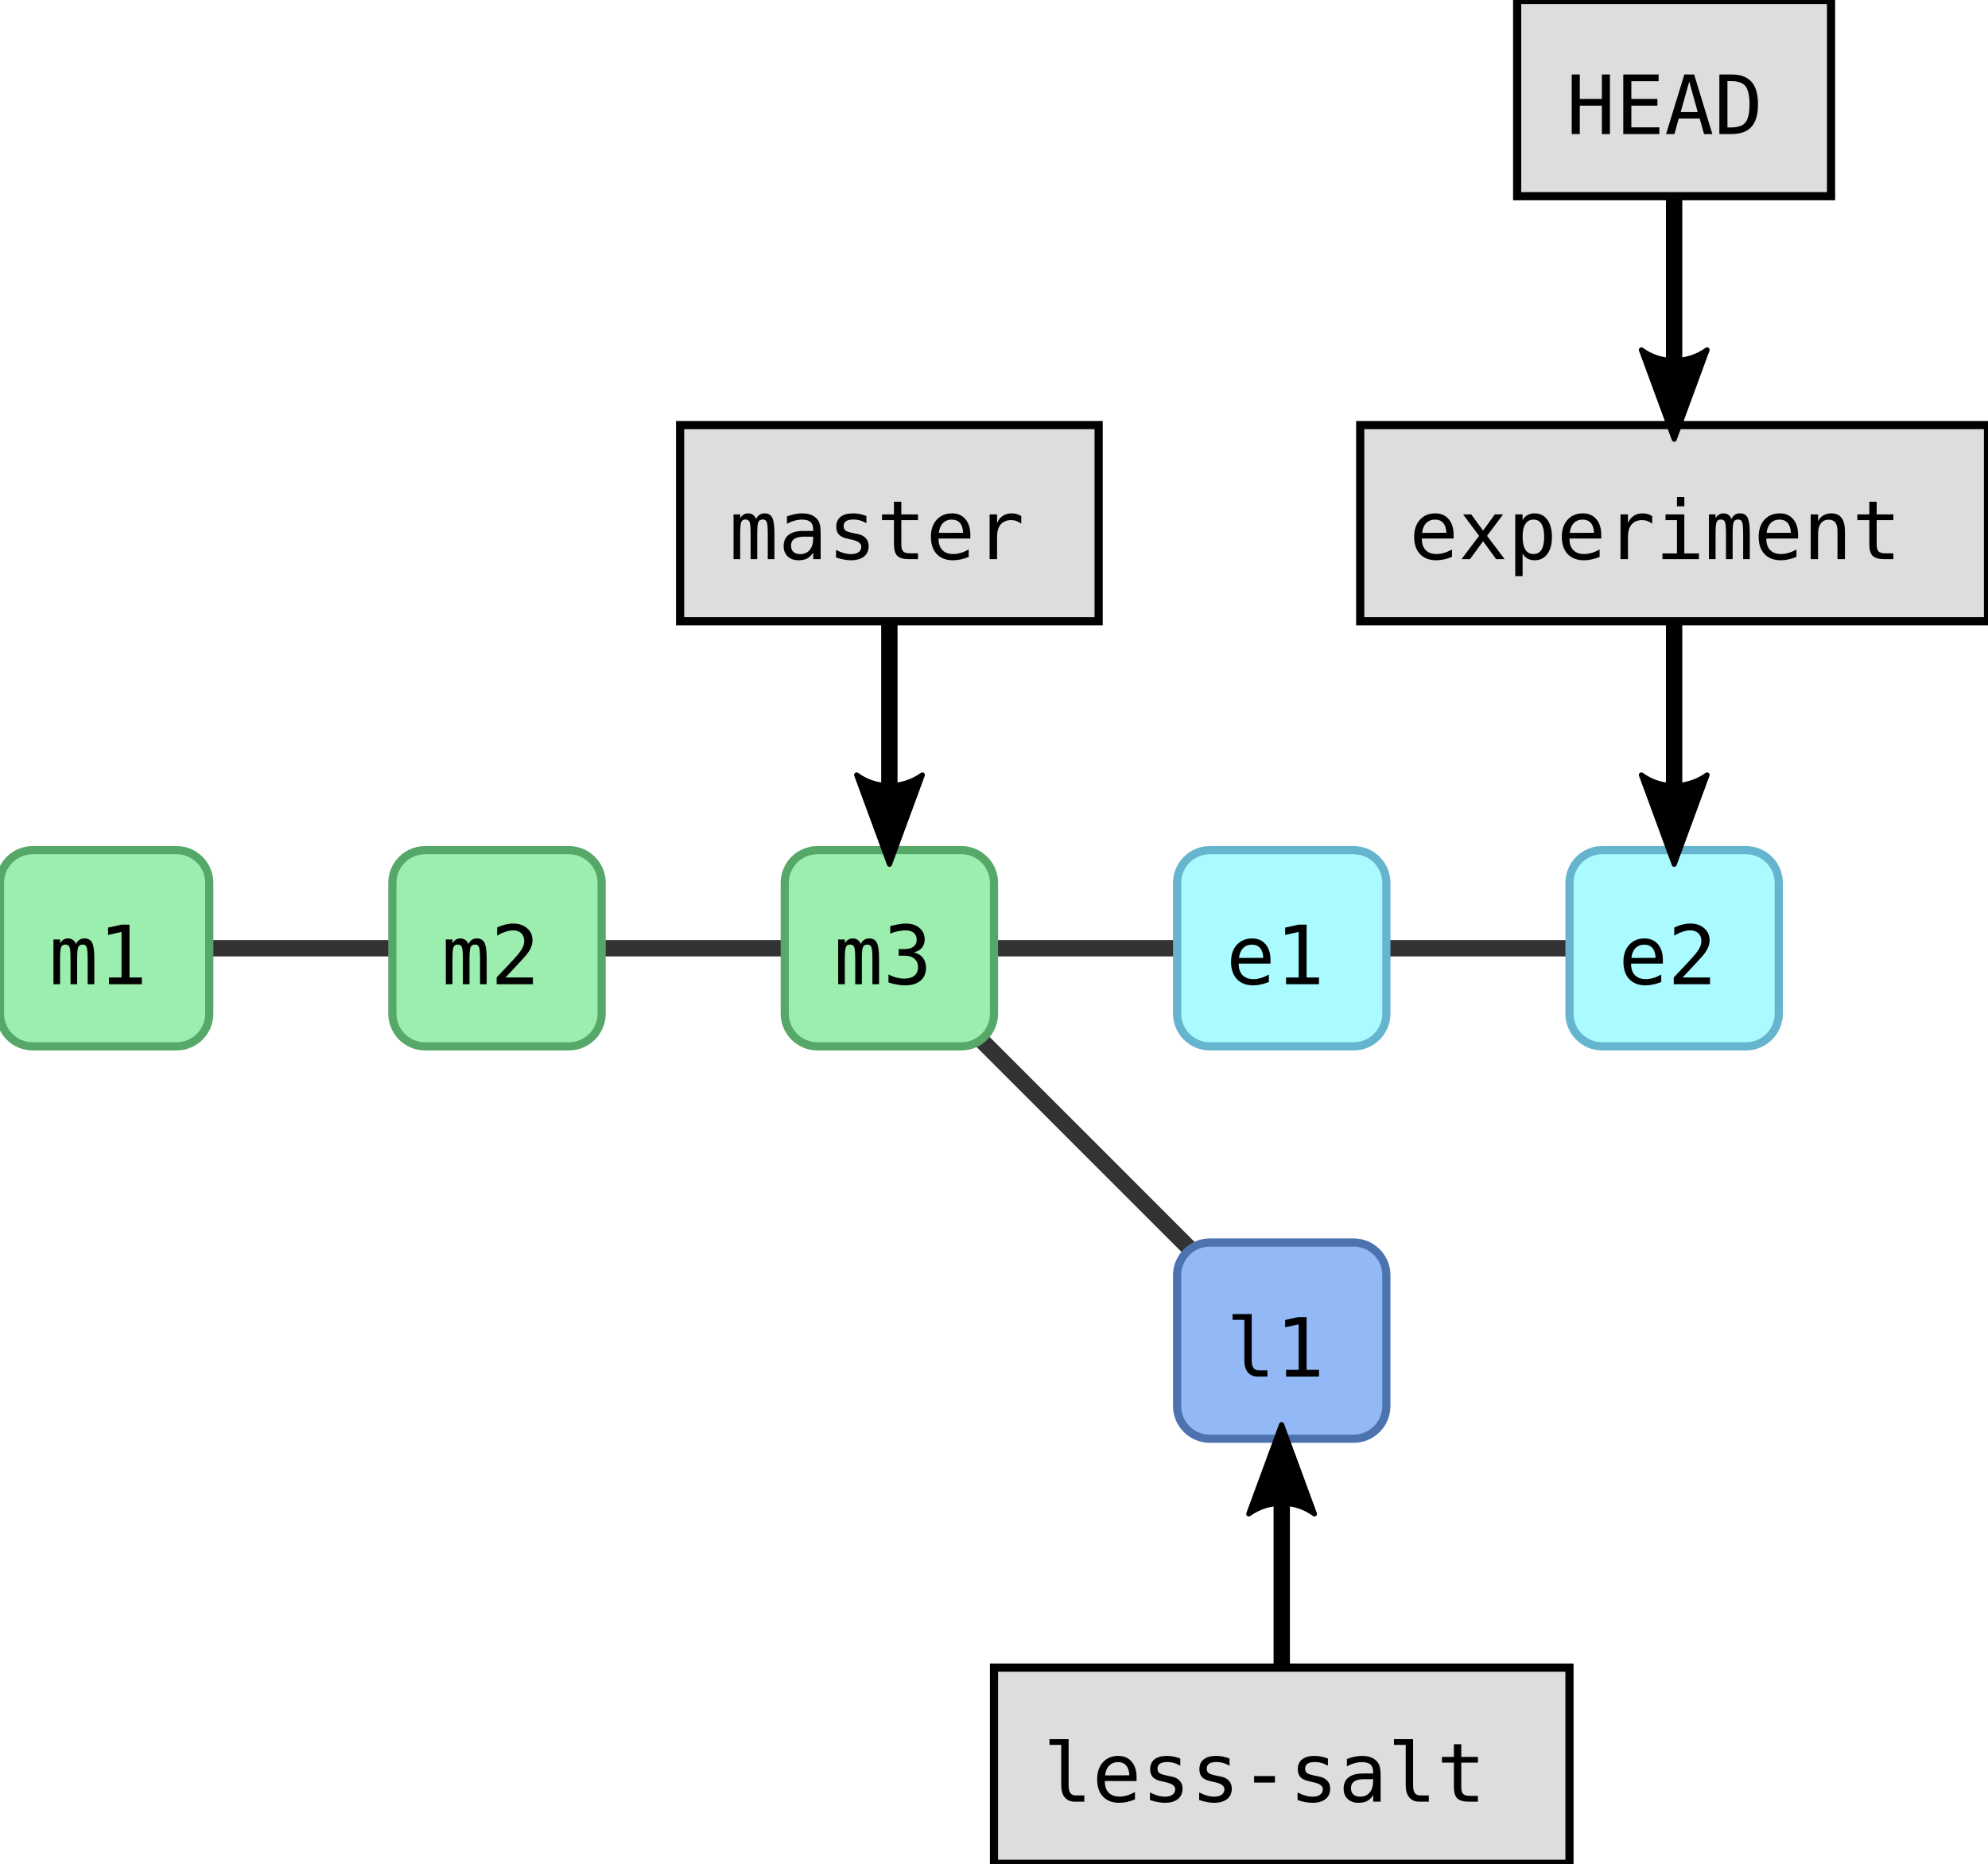
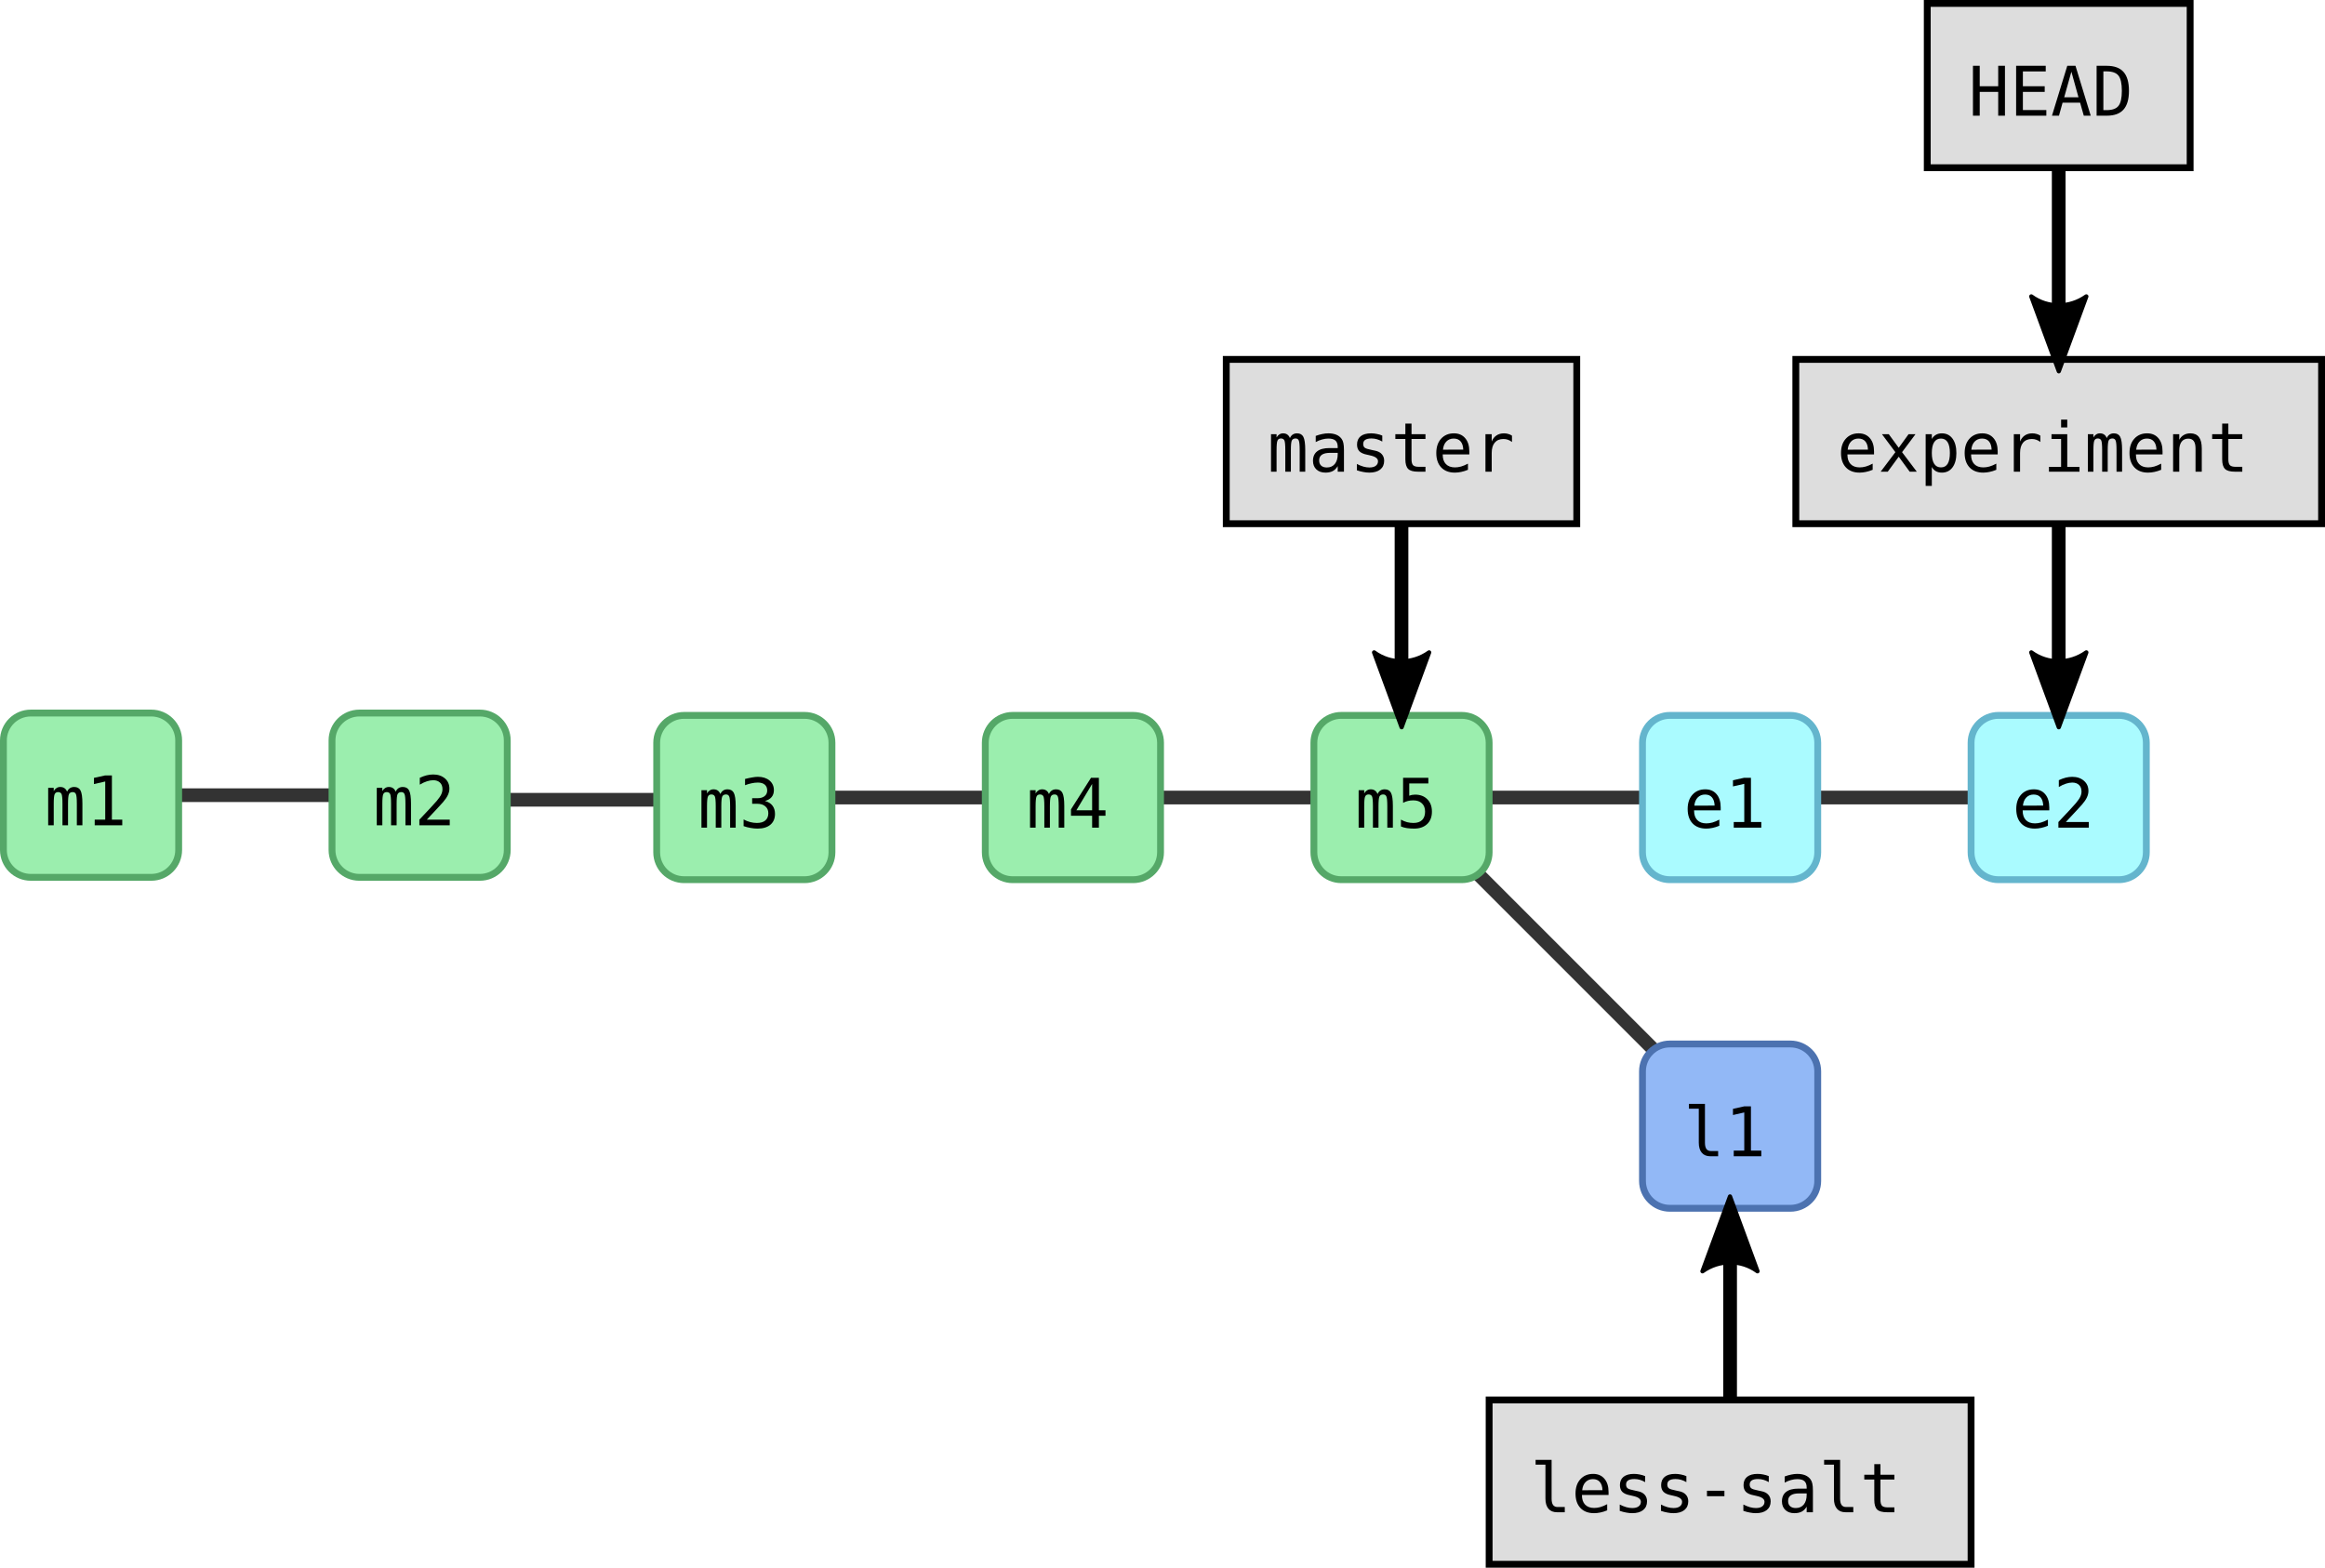
- <svg xmlns="http://www.w3.org/2000/svg" width="304.0" height="285.0" id="svg2" version="1.1">
+ <svg xmlns="http://www.w3.org/2000/svg" width="424.536" height="286.25" id="svg2" version="1.1">
  <defs id="defs4">
-     <marker orient="auto" refY="0.0" refX="0.0" id="fullmarker" style="overflow:visible;">
-       <path style="opacity:1.0;fill:#000000;stroke:#000000;fill-rule:evenodd;stroke-width:0.625;stroke-linejoin:round;" d="M 8.719,4.034 L -2.207,0.016 L 8.719,-4.002 C 6.973,-1.63 6.983,1.616 8.719,4.034 z " transform="scale(0.5) rotate(180) translate(0,0)" />
+     <marker orient="auto" refY="0" refX="0" id="fullmarker" style="overflow:visible">
+       <path style="opacity:1;fill:#000000;fill-rule:evenodd;stroke:#000000;stroke-width:0.625;stroke-linejoin:round" d="M 8.719,4.034 -2.207,0.016 8.719,-4.002 c -1.745,2.372 -1.735,5.617 -6e-7,8.035 z" transform="scale(-0.5)" id="path2" />
    </marker>
-     <marker orient="auto" refY="0.0" refX="0.0" id="ghostmarker" style="overflow:visible;">
-       <path style="opacity:0.2;fill:#000000;stroke:#000000;fill-rule:evenodd;stroke-width:0.625;stroke-linejoin:round;" d="M 8.719,4.034 L -2.207,0.016 L 8.719,-4.002 C 6.973,-1.63 6.983,1.616 8.719,4.034 z " transform="scale(0.5) rotate(180) translate(0,0)" />
+     <marker orient="auto" refY="0" refX="0" id="ghostmarker" style="overflow:visible">
+       <path style="opacity:0.2;fill:#000000;fill-rule:evenodd;stroke:#000000;stroke-width:0.625;stroke-linejoin:round" d="M 8.719,4.034 -2.207,0.016 8.719,-4.002 c -1.745,2.372 -1.735,5.617 -6e-7,8.035 z" transform="scale(-0.5)" id="path5" />
    </marker>
  </defs>
-   <g transform="translate(-0.0,130.0) rotate(0)" id="layer1">
-     <line x1="196.0" y1="15.0" x2="256.0" y2="15.0" style="stroke:#000000;                         stroke-width:2.5;                         stroke-opacity:0.8" />
-     <line x1="136.0" y1="15.0" x2="196.0" y2="15.0" style="stroke:#000000;                         stroke-width:2.5;                         stroke-opacity:0.8" />
-     <line x1="136.0" y1="15.0" x2="196.0" y2="75.0" style="stroke:#000000;                         stroke-width:2.5;                         stroke-opacity:0.8" />
-     <line x1="16.0" y1="15.0" x2="76.0" y2="15.0" style="stroke:#000000;                         stroke-width:2.5;                         stroke-opacity:0.8" />
-     <line x1="76.0" y1="15.0" x2="136.0" y2="15.0" style="stroke:#000000;                         stroke-width:2.5;                         stroke-opacity:0.8" />
-     <rect style="fill:#aafbff;                         stroke:#64B5CD;                         stroke-width:1.25;                         stroke-miterlimit:4;                         stroke-opacity:1.0;                         stroke-dasharray:none" width="32.0" height="30.0" x="180.0" y="0.0" ry="5.0" />
-     <text style="font-size:12.5px;                         font-style:normal;                         font-weight:normal;                         line-height:125%%;                         letter-spacing:0px;                         word-spacing:0px;                         fill:#000000;                         fill-opacity:1.0;                         stroke:none;                         font-family:DejaVu Sans Mono" x="187.5" y="20.5">e1</text>
-     <rect style="fill:#aafbff;                         stroke:#64B5CD;                         stroke-width:1.25;                         stroke-miterlimit:4;                         stroke-opacity:1.0;                         stroke-dasharray:none" width="32.0" height="30.0" x="240.0" y="0.0" ry="5.0" />
-     <text style="font-size:12.5px;                         font-style:normal;                         font-weight:normal;                         line-height:125%%;                         letter-spacing:0px;                         word-spacing:0px;                         fill:#000000;                         fill-opacity:1.0;                         stroke:none;                         font-family:DejaVu Sans Mono" x="247.5" y="20.5">e2</text>
-     <rect style="fill:#92b8f6;                         stroke:#4C72B0;                         stroke-width:1.25;                         stroke-miterlimit:4;                         stroke-opacity:1.0;                         stroke-dasharray:none" width="32.0" height="30.0" x="180.0" y="60.0" ry="5.0" />
-     <text style="font-size:12.5px;                         font-style:normal;                         font-weight:normal;                         line-height:125%%;                         letter-spacing:0px;                         word-spacing:0px;                         fill:#000000;                         fill-opacity:1.0;                         stroke:none;                         font-family:DejaVu Sans Mono" x="187.5" y="80.5">l1</text>
-     <rect style="fill:#9beeae;                         stroke:#55A868;                         stroke-width:1.25;                         stroke-miterlimit:4;                         stroke-opacity:1.0;                         stroke-dasharray:none" width="32.0" height="30.0" x="120.0" y="0.0" ry="5.0" />
-     <text style="font-size:12.5px;                         font-style:normal;                         font-weight:normal;                         line-height:125%%;                         letter-spacing:0px;                         word-spacing:0px;                         fill:#000000;                         fill-opacity:1.0;                         stroke:none;                         font-family:DejaVu Sans Mono" x="127.5" y="20.5">m3</text>
-     <rect style="fill:#9beeae;                         stroke:#55A868;                         stroke-width:1.25;                         stroke-miterlimit:4;                         stroke-opacity:1.0;                         stroke-dasharray:none" width="32.0" height="30.0" x="0.0" y="0.0" ry="5.0" />
-     <text style="font-size:12.5px;                         font-style:normal;                         font-weight:normal;                         line-height:125%%;                         letter-spacing:0px;                         word-spacing:0px;                         fill:#000000;                         fill-opacity:1.0;                         stroke:none;                         font-family:DejaVu Sans Mono" x="7.5" y="20.5">m1</text>
-     <rect style="fill:#9beeae;                         stroke:#55A868;                         stroke-width:1.25;                         stroke-miterlimit:4;                         stroke-opacity:1.0;                         stroke-dasharray:none" width="32.0" height="30.0" x="60.0" y="0.0" ry="5.0" />
-     <text style="font-size:12.5px;                         font-style:normal;                         font-weight:normal;                         line-height:125%%;                         letter-spacing:0px;                         word-spacing:0px;                         fill:#000000;                         fill-opacity:1.0;                         stroke:none;                         font-family:DejaVu Sans Mono" x="67.5" y="20.5">m2</text>
-     <path style="fill:none;                  stroke:#000000;                  stroke-width:2.5;                  stroke-linecap:butt;                  stroke-linejoin:miter;                  stroke-opacity:1.0;                  marker-end:url(#fullmarker);                  stroke-miterlimit:4;                  stroke-dasharray:none" d="M 196.0,140.0 196.0,90.6" />
-     <rect style="fill:#dddddd;                         stroke:#000000;                         stroke-width:1.25;                         stroke-miterlimit:4;                         stroke-opacity:1.0;                         stroke-dasharray:none" width="88.0" height="30.0" x="152.0" y="125.0" ry="0.0" />
-     <text style="font-size:12.5px;                         font-style:normal;                         font-weight:normal;                         line-height:125%%;                         letter-spacing:0px;                         word-spacing:0px;                         fill:#000000;                         fill-opacity:1.0;                         stroke:none;                         font-family:DejaVu Sans Mono" x="159.5" y="145.5">less-salt</text>
-     <path style="fill:none;                  stroke:#000000;                  stroke-width:2.5;                  stroke-linecap:butt;                  stroke-linejoin:miter;                  stroke-opacity:1.0;                  marker-end:url(#fullmarker);                  stroke-miterlimit:4;                  stroke-dasharray:none" d="M 256.0,-50.0 256.0,-0.6" />
-     <rect style="fill:#dddddd;                         stroke:#000000;                         stroke-width:1.25;                         stroke-miterlimit:4;                         stroke-opacity:1.0;                         stroke-dasharray:none" width="96.0" height="30.0" x="208.0" y="-65.0" ry="0.0" />
-     <text style="font-size:12.5px;                         font-style:normal;                         font-weight:normal;                         line-height:125%%;                         letter-spacing:0px;                         word-spacing:0px;                         fill:#000000;                         fill-opacity:1.0;                         stroke:none;                         font-family:DejaVu Sans Mono" x="215.5" y="-44.5">experiment</text>
-     <path style="fill:none;                  stroke:#000000;                  stroke-width:2.5;                  stroke-linecap:butt;                  stroke-linejoin:miter;                  stroke-opacity:1.0;                  marker-end:url(#fullmarker);                  stroke-miterlimit:4;                  stroke-dasharray:none" d="M 256.0,-115.0 256.0,-65.6" />
-     <rect style="fill:#dddddd;                         stroke:#000000;                         stroke-width:1.25;                         stroke-miterlimit:4;                         stroke-opacity:1.0;                         stroke-dasharray:none" width="48.0" height="30.0" x="232.0" y="-130.0" ry="0.0" />
-     <text style="font-size:12.5px;                         font-style:normal;                         font-weight:normal;                         line-height:125%%;                         letter-spacing:0px;                         word-spacing:0px;                         fill:#000000;                         fill-opacity:1.0;                         stroke:none;                         font-family:DejaVu Sans Mono" x="239.5" y="-109.5">HEAD</text>
-     <path style="fill:none;                  stroke:#000000;                  stroke-width:2.5;                  stroke-linecap:butt;                  stroke-linejoin:miter;                  stroke-opacity:1.0;                  marker-end:url(#fullmarker);                  stroke-miterlimit:4;                  stroke-dasharray:none" d="M 136.0,-50.0 136.0,-0.6" />
-     <rect style="fill:#dddddd;                         stroke:#000000;                         stroke-width:1.25;                         stroke-miterlimit:4;                         stroke-opacity:1.0;                         stroke-dasharray:none" width="64.0" height="30.0" x="104.0" y="-65.0" ry="0.0" />
-     <text style="font-size:12.5px;                         font-style:normal;                         font-weight:normal;                         line-height:125%%;                         letter-spacing:0px;                         word-spacing:0px;                         fill:#000000;                         fill-opacity:1.0;                         stroke:none;                         font-family:DejaVu Sans Mono" x="111.5" y="-44.5">master</text>
+   <g transform="translate(119.9107,130.625)" id="layer1">
+     <line x1="-38.959" y1="15.408" x2="21.041" y2="15.408" style="stroke:#000000;stroke-width:2.5;stroke-opacity:0.8" id="line15-3-1" />
+     <line x1="196" y1="15" x2="256" y2="15" style="stroke:#000000;stroke-width:2.5;stroke-opacity:0.8" id="line9" />
+     <line x1="136" y1="15" x2="196" y2="15" style="stroke:#000000;stroke-width:2.5;stroke-opacity:0.8" id="line11" />
+     <line x1="136" y1="15" x2="196" y2="75" style="stroke:#000000;stroke-width:2.5;stroke-opacity:0.8" id="line13" />
+     <line x1="16" y1="15" x2="76" y2="15" style="stroke:#000000;stroke-width:2.5;stroke-opacity:0.8" id="line15" />
+     <line x1="76" y1="15" x2="136" y2="15" style="stroke:#000000;stroke-width:2.5;stroke-opacity:0.8" id="line17" />
+     <rect style="fill:#aafbff;stroke:#64b5cd;stroke-width:1.25;stroke-miterlimit:4;stroke-dasharray:none;stroke-opacity:1" width="32" height="30" x="180" y="0" ry="5" id="rect19" />
+     <text style="font-style:normal;font-weight:normal;font-size:12.5px;line-height:0%;font-family:'DejaVu Sans Mono';letter-spacing:0px;word-spacing:0px;fill:#000000;fill-opacity:1;stroke:none" x="187.5" y="20.5" id="text21">e1</text>
+     <rect style="fill:#aafbff;stroke:#64b5cd;stroke-width:1.25;stroke-miterlimit:4;stroke-dasharray:none;stroke-opacity:1" width="32" height="30" x="240" y="0" ry="5" id="rect23" />
+     <text style="font-style:normal;font-weight:normal;font-size:12.5px;line-height:0%;font-family:'DejaVu Sans Mono';letter-spacing:0px;word-spacing:0px;fill:#000000;fill-opacity:1;stroke:none" x="247.5" y="20.5" id="text25">e2</text>
+     <rect style="fill:#92b8f6;stroke:#4c72b0;stroke-width:1.25;stroke-miterlimit:4;stroke-dasharray:none;stroke-opacity:1" width="32" height="30" x="180" y="60" ry="5" id="rect27" />
+     <text style="font-style:normal;font-weight:normal;font-size:12.5px;line-height:0%;font-family:'DejaVu Sans Mono';letter-spacing:0px;word-spacing:0px;fill:#000000;fill-opacity:1;stroke:none" x="187.5" y="80.5" id="text29">l1</text>
+     <rect style="fill:#9beeae;stroke:#55a868;stroke-width:1.25;stroke-miterlimit:4;stroke-dasharray:none;stroke-opacity:1" width="32" height="30" x="120" y="0" ry="5" id="rect31" />
+     <text style="font-style:normal;font-weight:normal;font-size:12.5px;line-height:0%;font-family:'DejaVu Sans Mono';letter-spacing:0px;word-spacing:0px;fill:#000000;fill-opacity:1;stroke:none" x="127.5" y="20.5" id="text33">m5</text>
+     <rect style="fill:#9beeae;stroke:#55a868;stroke-width:1.25;stroke-miterlimit:4;stroke-dasharray:none;stroke-opacity:1" width="32" height="30" x="0" y="0" ry="5" id="rect35" />
+     <text style="font-style:normal;font-weight:normal;font-size:12.5px;line-height:0%;font-family:'DejaVu Sans Mono';letter-spacing:0px;word-spacing:0px;fill:#000000;fill-opacity:1;stroke:none" x="7.5" y="20.5" id="text37">m3</text>
+     <rect style="fill:#9beeae;stroke:#55a868;stroke-width:1.25;stroke-miterlimit:4;stroke-dasharray:none;stroke-opacity:1" width="32" height="30" x="60" y="0" ry="5" id="rect39" />
+     <text style="font-style:normal;font-weight:normal;font-size:12.5px;line-height:0%;font-family:'DejaVu Sans Mono';letter-spacing:0px;word-spacing:0px;fill:#000000;fill-opacity:1;stroke:none" x="67.5" y="20.5" id="text41">m4</text>
+     <path style="fill:none;stroke:#000000;stroke-width:2.5;stroke-linecap:butt;stroke-linejoin:miter;stroke-miterlimit:4;stroke-dasharray:none;stroke-opacity:1;marker-end:url(#fullmarker)" d="M 196,140 V 90.6" id="path43" />
+     <rect style="fill:#dddddd;stroke:#000000;stroke-width:1.25;stroke-miterlimit:4;stroke-dasharray:none;stroke-opacity:1" width="88" height="30" x="152" y="125" ry="0.0" id="rect45" />
+     <text style="font-style:normal;font-weight:normal;font-size:12.5px;line-height:0%;font-family:'DejaVu Sans Mono';letter-spacing:0px;word-spacing:0px;fill:#000000;fill-opacity:1;stroke:none" x="159.5" y="145.5" id="text47">less-salt</text>
+     <path style="fill:none;stroke:#000000;stroke-width:2.5;stroke-linecap:butt;stroke-linejoin:miter;stroke-miterlimit:4;stroke-dasharray:none;stroke-opacity:1;marker-end:url(#fullmarker)" d="M 256,-50 V -0.6" id="path49" />
+     <rect style="fill:#dddddd;stroke:#000000;stroke-width:1.25;stroke-miterlimit:4;stroke-dasharray:none;stroke-opacity:1" width="96" height="30" x="208" y="-65" ry="0.0" id="rect51" />
+     <text style="font-style:normal;font-weight:normal;font-size:12.5px;line-height:0%;font-family:'DejaVu Sans Mono';letter-spacing:0px;word-spacing:0px;fill:#000000;fill-opacity:1;stroke:none" x="215.5" y="-44.5" id="text53">experiment</text>
+     <path style="fill:none;stroke:#000000;stroke-width:2.5;stroke-linecap:butt;stroke-linejoin:miter;stroke-miterlimit:4;stroke-dasharray:none;stroke-opacity:1;marker-end:url(#fullmarker)" d="m 256,-115 v 49.4" id="path55" />
+     <rect style="fill:#dddddd;stroke:#000000;stroke-width:1.25;stroke-miterlimit:4;stroke-dasharray:none;stroke-opacity:1" width="48" height="30" x="232" y="-130" ry="0.0" id="rect57" />
+     <text style="font-style:normal;font-weight:normal;font-size:12.5px;line-height:0%;font-family:'DejaVu Sans Mono';letter-spacing:0px;word-spacing:0px;fill:#000000;fill-opacity:1;stroke:none" x="239.5" y="-109.5" id="text59">HEAD</text>
+     <path style="fill:none;stroke:#000000;stroke-width:2.5;stroke-linecap:butt;stroke-linejoin:miter;stroke-miterlimit:4;stroke-dasharray:none;stroke-opacity:1;marker-end:url(#fullmarker)" d="M 136,-50 V -0.6" id="path61" />
+     <rect style="fill:#dddddd;stroke:#000000;stroke-width:1.25;stroke-miterlimit:4;stroke-dasharray:none;stroke-opacity:1" width="64" height="30" x="104" y="-65" ry="0.0" id="rect63" />
+     <text style="font-style:normal;font-weight:normal;font-size:12.5px;line-height:0%;font-family:'DejaVu Sans Mono';letter-spacing:0px;word-spacing:0px;fill:#000000;fill-opacity:1;stroke:none" x="111.5" y="-44.5" id="text65">master</text>
+     <line x1="-103.286" y1="14.571" x2="-43.286" y2="14.571" style="stroke:#000000;stroke-width:2.5;stroke-opacity:0.8" id="line15-3" />
+     <rect style="fill:#9beeae;stroke:#55a868;stroke-width:1.25;stroke-miterlimit:4;stroke-dasharray:none;stroke-opacity:1" width="32" height="30" x="-119.286" y="-0.429" ry="5" id="rect35-5" />
+     <text style="font-style:normal;font-weight:normal;font-size:12.5px;line-height:0%;font-family:'DejaVu Sans Mono';letter-spacing:0px;word-spacing:0px;fill:#000000;fill-opacity:1;stroke:none" x="-111.786" y="20.071" id="text37-6">m1</text>
+     <rect style="fill:#9beeae;stroke:#55a868;stroke-width:1.25;stroke-miterlimit:4;stroke-dasharray:none;stroke-opacity:1" width="32" height="30" x="-59.286" y="-0.429" ry="5" id="rect39-2" />
+     <text style="font-style:normal;font-weight:normal;font-size:12.5px;line-height:0%;font-family:'DejaVu Sans Mono';letter-spacing:0px;word-spacing:0px;fill:#000000;fill-opacity:1;stroke:none" x="-51.786" y="20.071" id="text41-9">m2</text>
+     <flowRoot xml:space="preserve" id="flowRoot141" style="font-style:normal;font-weight:normal;font-size:40px;line-height:1.25;font-family:sans-serif;letter-spacing:0px;word-spacing:0px;fill:#000000;fill-opacity:1;stroke:none" transform="translate(0,-130)">
+       <flowRegion id="flowRegion143">
+         <rect id="rect145" width="855.455" height="513.273" x="-226.202" y="-74.456" />
+       </flowRegion>
+       <flowPara id="flowPara147" />
+     </flowRoot>
  </g>
</svg>
